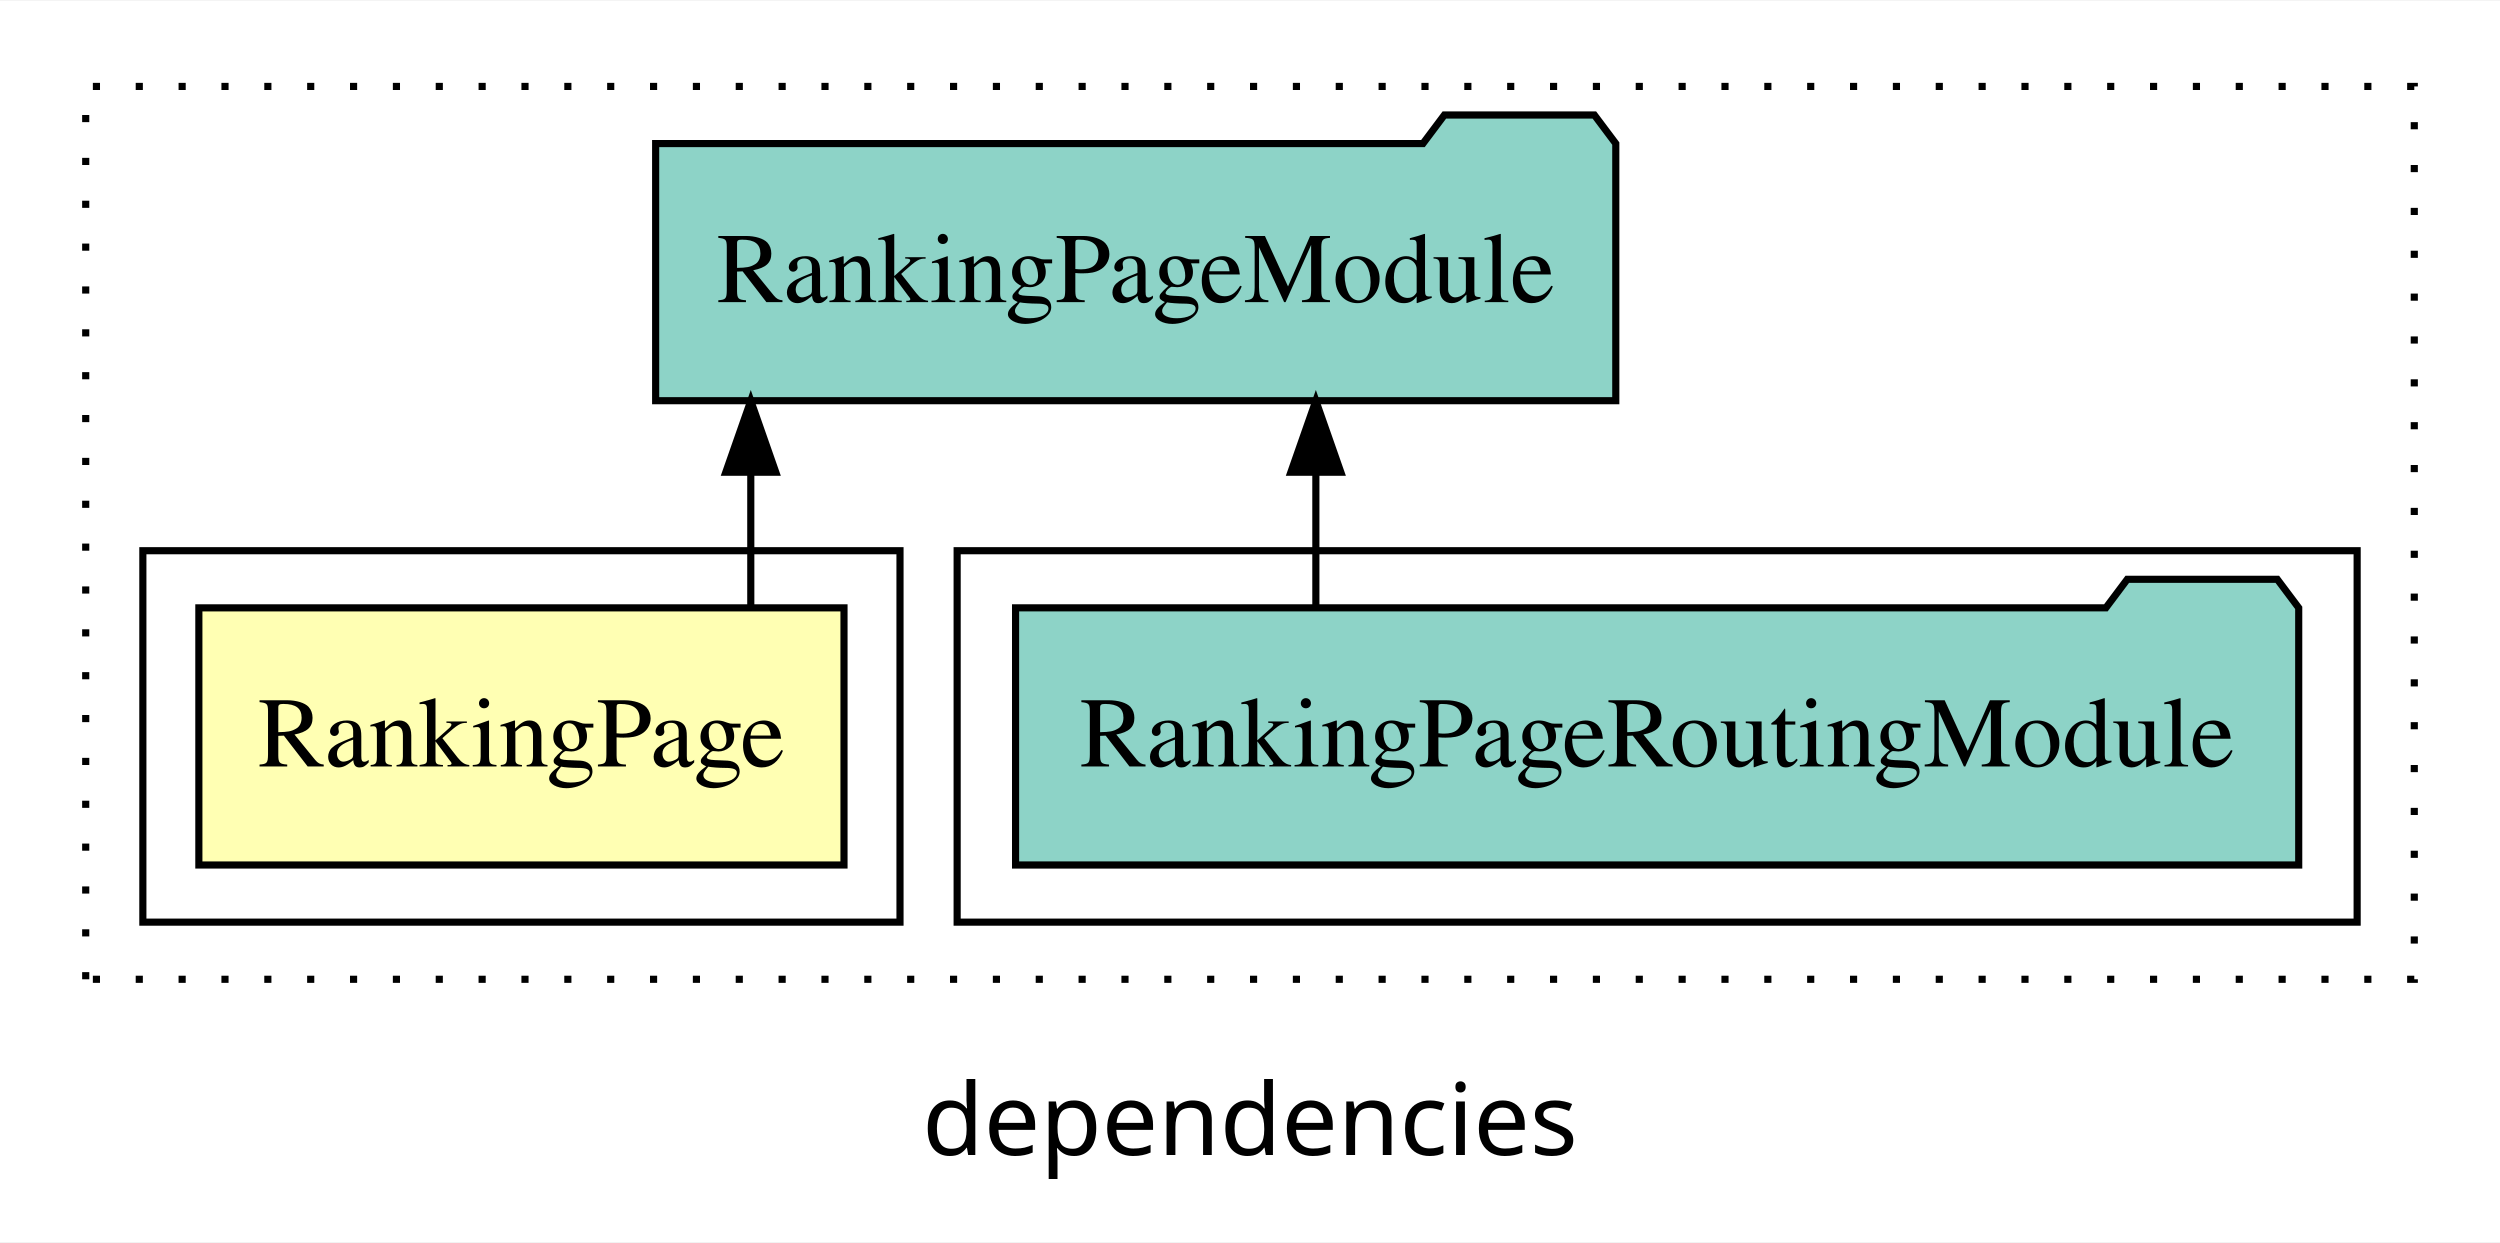
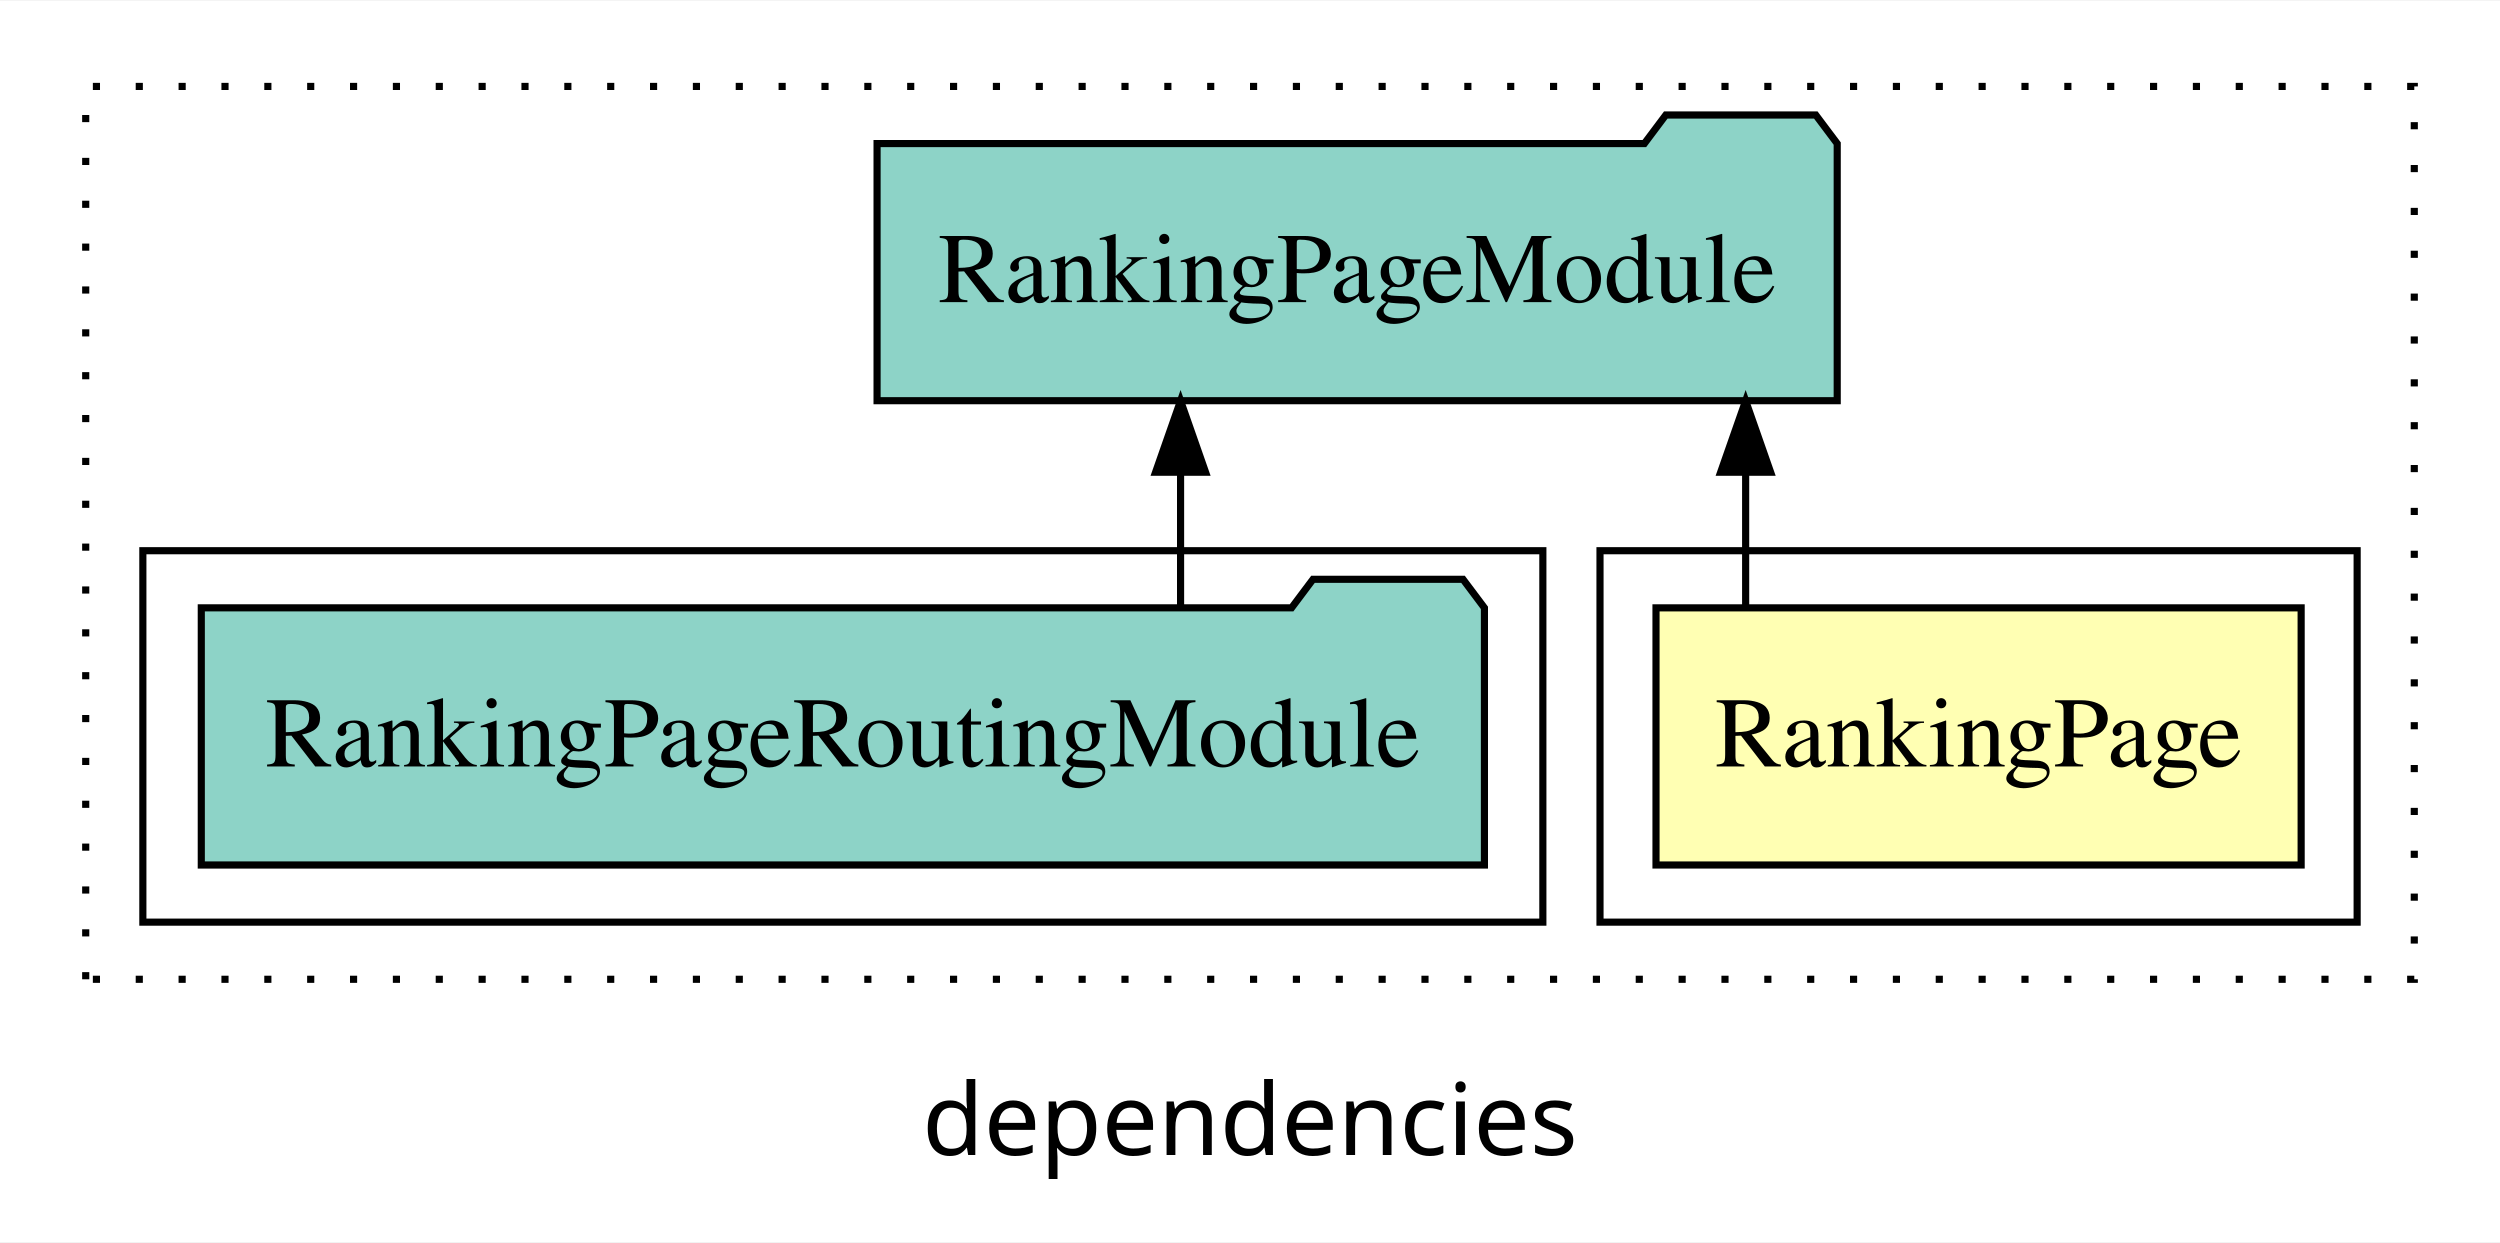
<svg xmlns="http://www.w3.org/2000/svg" width="350pt" height="174pt" viewBox="0.00 0.00 350.00 173.80">
  <g id="graph0" class="graph" transform="scale(1 1) rotate(0) translate(4 169.8)">
    <polygon fill="white" stroke="transparent" points="-4,4 -4,-169.8 346,-169.8 346,4 -4,4" />
    <text text-anchor="middle" x="171" y="-8.2" font-family="sans-serif" font-size="14.00">dependencies</text>
    <g id="clust1" class="cluster">
      <polygon fill="none" stroke="black" stroke-dasharray="1,5" points="8,-32.8 8,-157.8 334,-157.8 334,-32.8 8,-32.8" />
    </g>
+     <g id="clust2" class="cluster">
+       <polygon fill="none" stroke="black" points="220,-40.8 220,-92.8 326,-92.8 326,-40.8 220,-40.8" />
+     </g>
    <g id="clust4" class="cluster">
-       <polygon fill="none" stroke="black" points="130,-40.8 130,-92.8 326,-92.8 326,-40.8 130,-40.8" />
-     </g>
-     <g id="clust2" class="cluster">
-       <polygon fill="none" stroke="black" points="16,-40.8 16,-92.8 122,-92.8 122,-40.8 16,-40.8" />
+       <polygon fill="none" stroke="black" points="16,-40.8 16,-92.8 212,-92.8 212,-40.8 16,-40.8" />
    </g>
    <g id="node1" class="node">
-       <polygon fill="#ffffb3" stroke="black" points="114.16,-84.8 23.84,-84.8 23.84,-48.8 114.16,-48.8 114.16,-84.8" />
-       <text text-anchor="middle" x="69" y="-62.6" font-family="Times,serif" font-size="14.00">RankingPage</text>
+       <polygon fill="#ffffb3" stroke="black" points="318.16,-84.8 227.84,-84.8 227.84,-48.8 318.16,-48.8 318.16,-84.8" />
+       <text text-anchor="middle" x="273" y="-62.6" font-family="Times,serif" font-size="14.00">RankingPage</text>
    </g>
    <g id="node2" class="node">
-       <polygon fill="#8dd3c7" stroke="black" points="222.21,-149.8 219.21,-153.8 198.21,-153.8 195.21,-149.8 87.79,-149.8 87.79,-113.8 222.21,-113.8 222.21,-149.8" />
-       <text text-anchor="middle" x="155" y="-127.6" font-family="Times,serif" font-size="14.00">RankingPageModule</text>
+       <polygon fill="#8dd3c7" stroke="black" points="253.21,-149.8 250.21,-153.8 229.21,-153.8 226.21,-149.8 118.79,-149.8 118.79,-113.8 253.21,-113.8 253.21,-149.8" />
+       <text text-anchor="middle" x="186" y="-127.6" font-family="Times,serif" font-size="14.00">RankingPageModule</text>
    </g>
    <g id="edge1" class="edge">
-       <path fill="none" stroke="black" d="M101.11,-84.91C101.11,-84.91 101.11,-103.79 101.11,-103.79" />
-       <polygon fill="black" stroke="black" points="97.61,-103.79 101.11,-113.79 104.61,-103.79 97.61,-103.79" />
+       <path fill="none" stroke="black" d="M240.39,-84.91C240.39,-84.91 240.39,-103.79 240.39,-103.79" />
+       <polygon fill="black" stroke="black" points="236.89,-103.79 240.39,-113.79 243.89,-103.79 236.89,-103.79" />
    </g>
    <g id="node3" class="node">
-       <polygon fill="#8dd3c7" stroke="black" points="317.82,-84.8 314.82,-88.8 293.82,-88.8 290.82,-84.8 138.18,-84.8 138.18,-48.8 317.82,-48.8 317.82,-84.8" />
-       <text text-anchor="middle" x="228" y="-62.6" font-family="Times,serif" font-size="14.00">RankingPageRoutingModule</text>
+       <polygon fill="#8dd3c7" stroke="black" points="203.82,-84.8 200.82,-88.8 179.82,-88.8 176.82,-84.8 24.18,-84.8 24.18,-48.8 203.82,-48.8 203.82,-84.8" />
+       <text text-anchor="middle" x="114" y="-62.6" font-family="Times,serif" font-size="14.00">RankingPageRoutingModule</text>
    </g>
    <g id="edge2" class="edge">
-       <path fill="none" stroke="black" d="M180.22,-84.91C180.22,-84.91 180.22,-103.79 180.22,-103.79" />
-       <polygon fill="black" stroke="black" points="176.72,-103.79 180.22,-113.79 183.72,-103.79 176.72,-103.79" />
+       <path fill="none" stroke="black" d="M161.28,-84.91C161.28,-84.91 161.28,-103.79 161.28,-103.79" />
+       <polygon fill="black" stroke="black" points="157.78,-103.79 161.28,-113.79 164.78,-103.79 157.78,-103.79" />
    </g>
  </g>
</svg>
